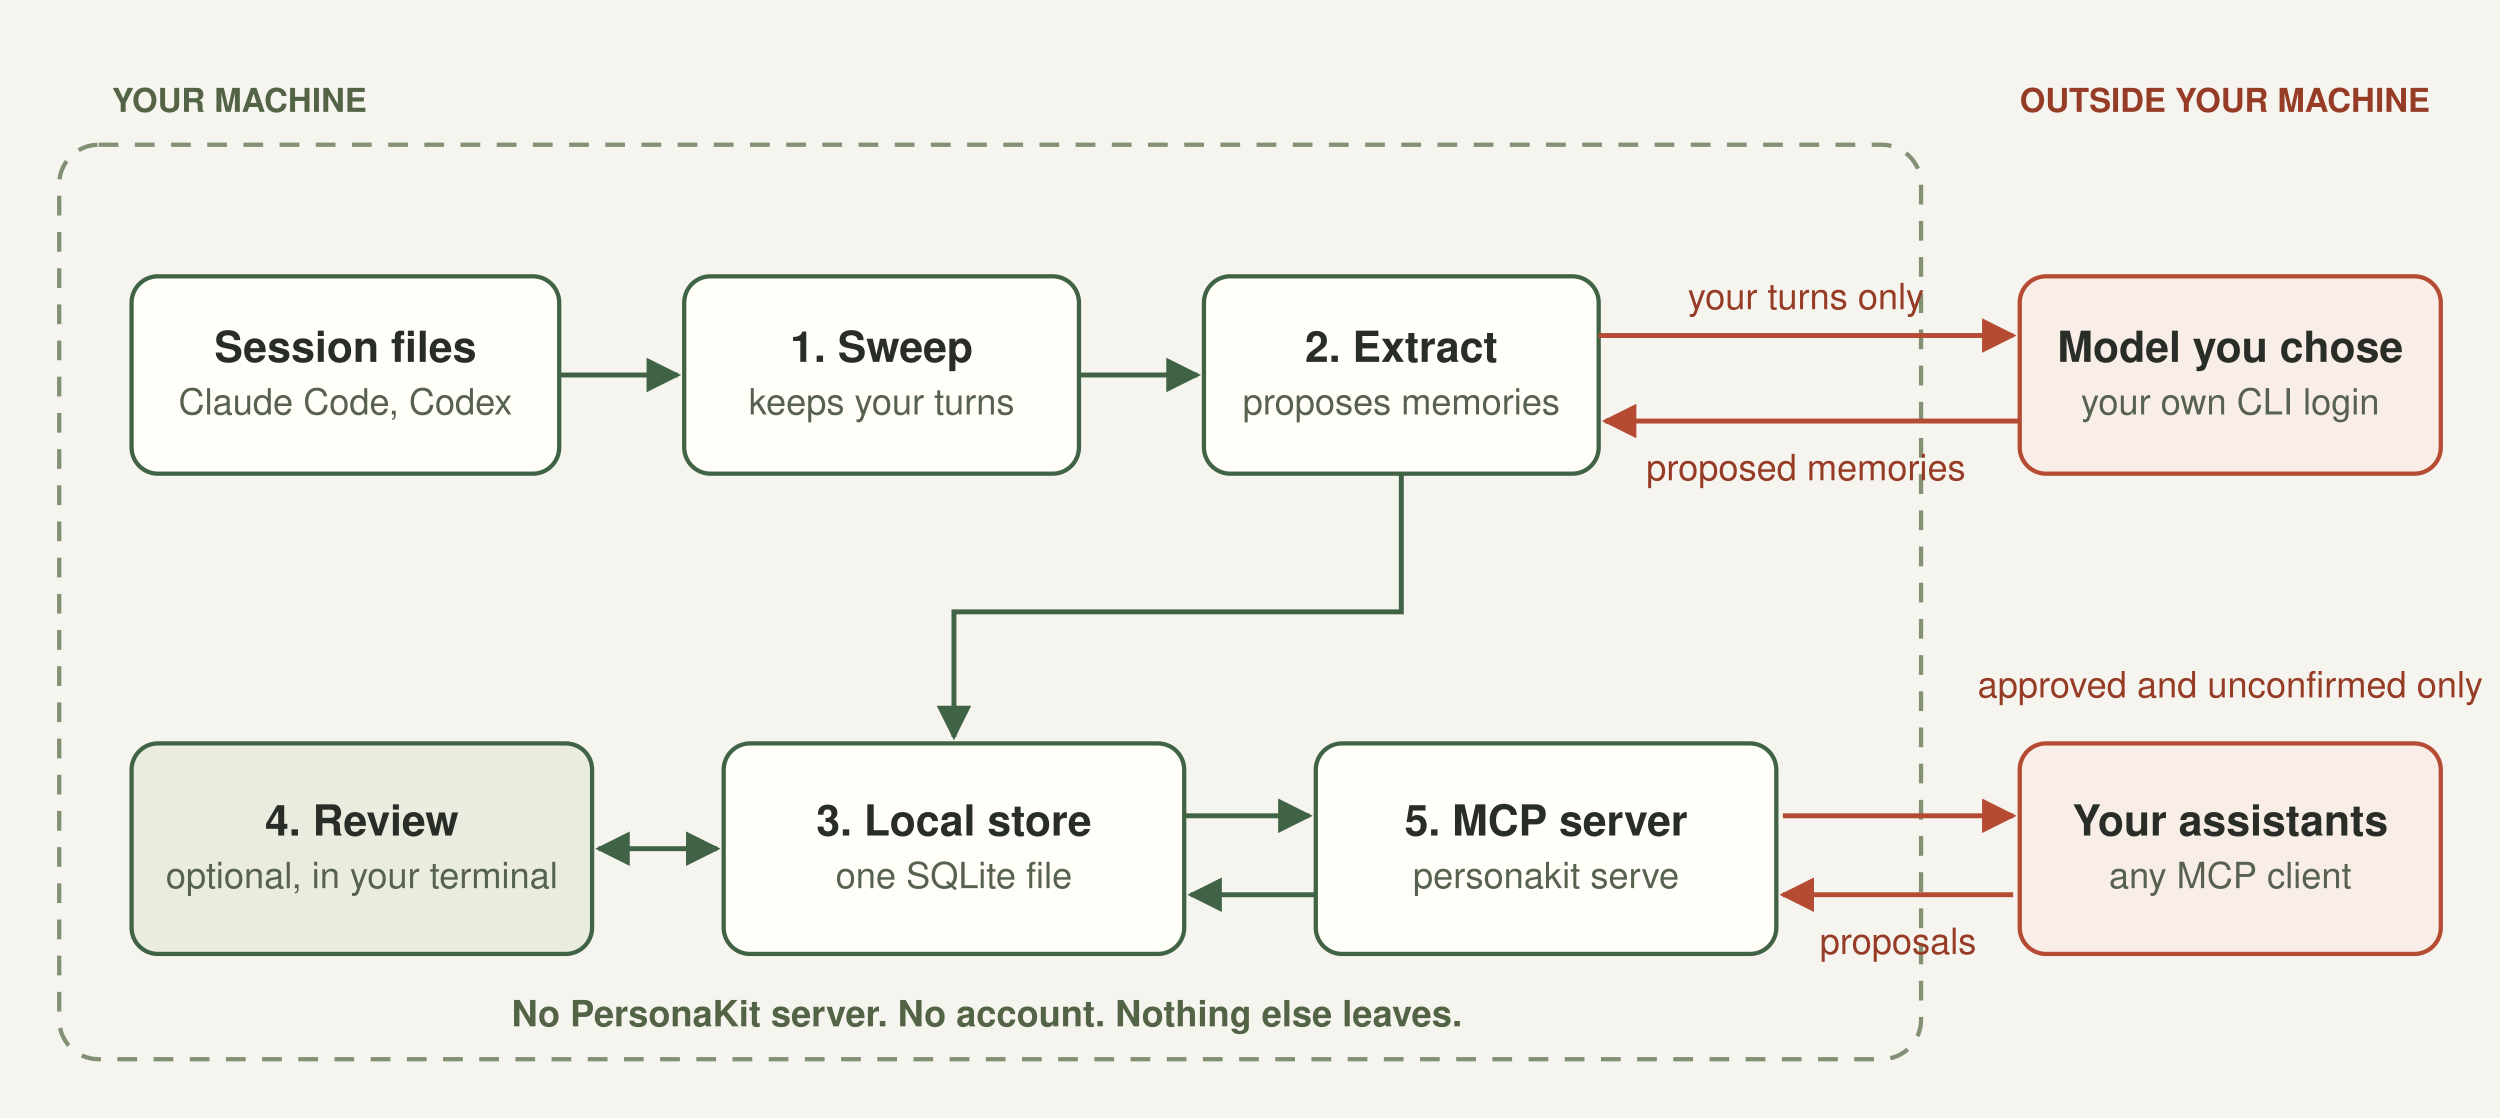
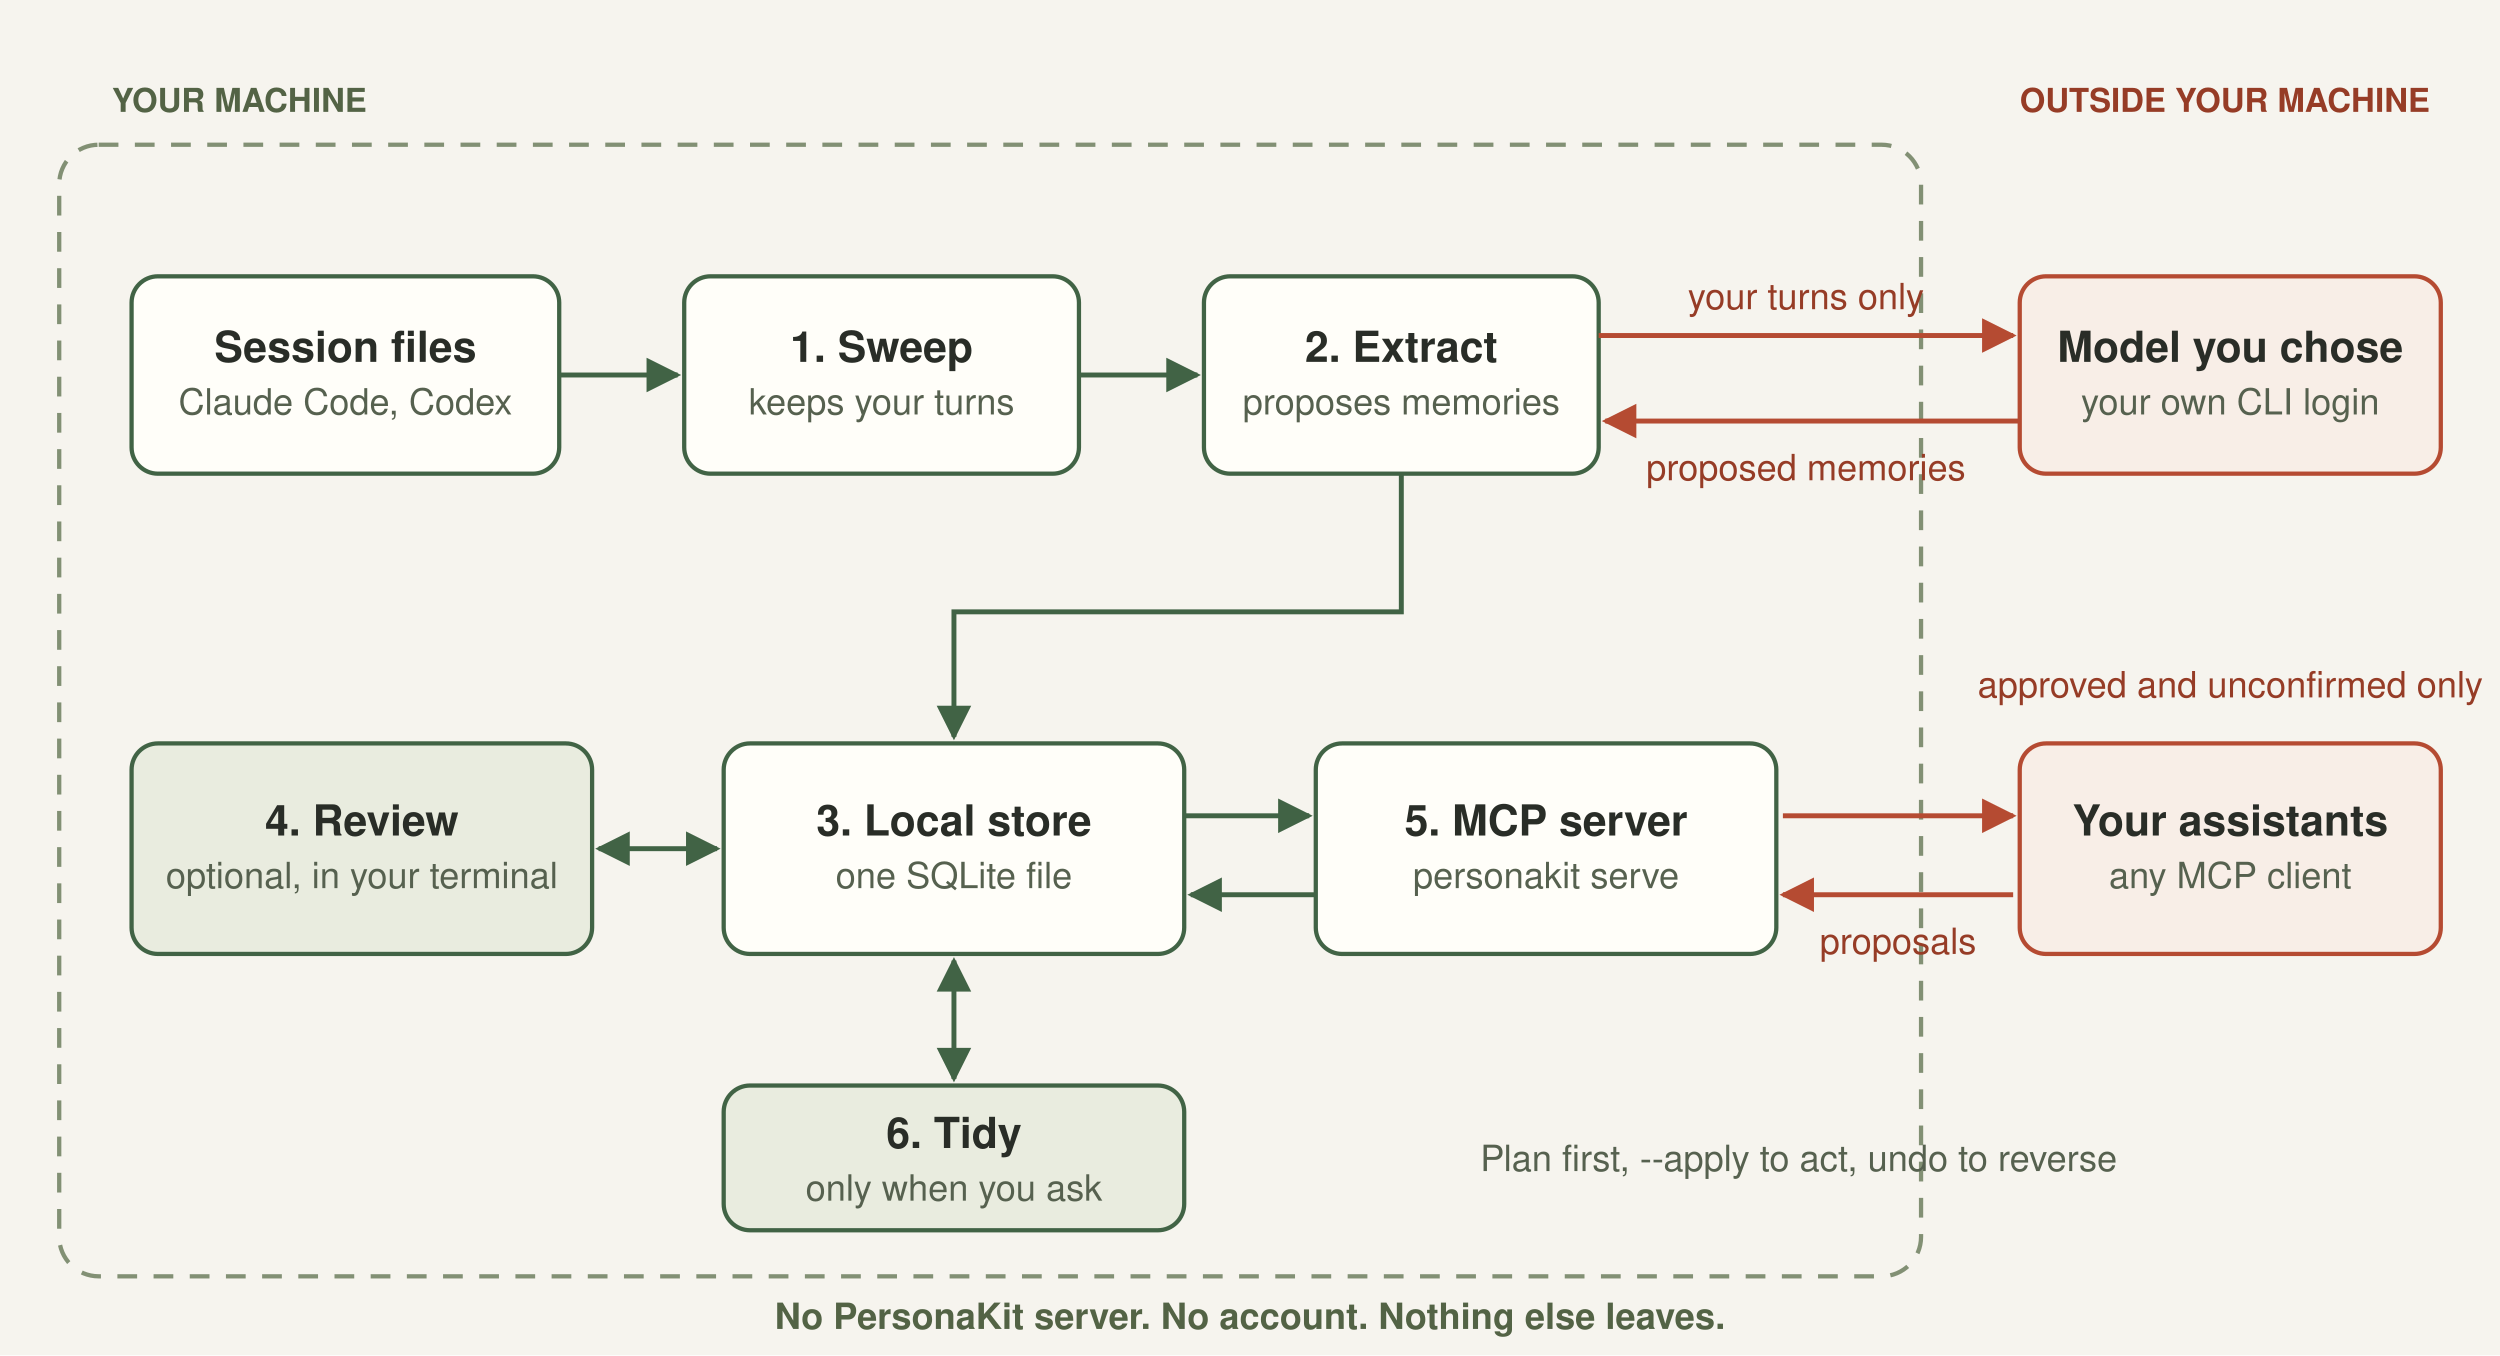
- <svg xmlns="http://www.w3.org/2000/svg" viewBox="0 0 760 340" role="img" aria-labelledby="t d" font-family="-apple-system, 'Segoe UI', Helvetica, Arial, sans-serif">
+ <svg xmlns="http://www.w3.org/2000/svg" viewBox="0 0 760 412" role="img" aria-labelledby="t d" font-family="-apple-system, 'Segoe UI', Helvetica, Arial, sans-serif">
  <defs>
    <marker id="a" viewBox="0 0 10 10" refX="9" refY="5" markerWidth="7" markerHeight="7" orient="auto-start-reverse">
      <path d="M0 0L10 5L0 10z" fill="#416345" />
    </marker>
    <marker id="r" viewBox="0 0 10 10" refX="9" refY="5" markerWidth="7" markerHeight="7" orient="auto-start-reverse">
      <path d="M0 0L10 5L0 10z" fill="#b54b32" />
    </marker>
  </defs>
-   <rect width="760" height="340" fill="#f6f4ee" />
-   <rect x="18" y="44" width="566" height="278" rx="12" fill="none" stroke="#829074" stroke-width="1.3" stroke-dasharray="6 5" />
+   <rect width="760" height="412" fill="#f6f4ee" />
+   <rect x="18" y="44" width="566" height="344" rx="12" fill="none" stroke="#829074" stroke-width="1.3" stroke-dasharray="6 5" />
  <text x="34" y="34" text-anchor="start" font-size="10" font-weight="700" fill="#536345">YOUR MACHINE</text>
  <text x="614" y="34" text-anchor="start" font-size="10" font-weight="700" fill="#963c26">OUTSIDE YOUR MACHINE</text>
  <rect x="40" y="84" width="130" height="60" rx="8" fill="#fffef9" stroke="#416345" stroke-width="1.3" />
  <text x="105.0" y="110.0" text-anchor="middle" font-size="13" font-weight="650" fill="#292d27">Session files</text>
  <text x="105.0" y="126.0" text-anchor="middle" font-size="11" fill="#56614f">Claude Code, Codex</text>
  <rect x="208" y="84" width="120" height="60" rx="8" fill="#fffef9" stroke="#416345" stroke-width="1.3" />
  <text x="268.0" y="110.0" text-anchor="middle" font-size="13" font-weight="650" fill="#292d27">1. Sweep</text>
  <text x="268.0" y="126.0" text-anchor="middle" font-size="11" fill="#56614f">keeps your turns</text>
  <rect x="366" y="84" width="120" height="60" rx="8" fill="#fffef9" stroke="#416345" stroke-width="1.3" />
  <text x="426.0" y="110.0" text-anchor="middle" font-size="13" font-weight="650" fill="#292d27">2. Extract</text>
  <text x="426.0" y="126.0" text-anchor="middle" font-size="11" fill="#56614f">proposes memories</text>
  <rect x="614" y="84" width="128" height="60" rx="8" fill="#f8eee7" stroke="#b54b32" stroke-width="1.3" />
  <text x="678.0" y="110.0" text-anchor="middle" font-size="13" font-weight="650" fill="#292d27">Model you chose</text>
  <text x="678.0" y="126.0" text-anchor="middle" font-size="11" fill="#56614f">your own CLI login</text>
  <path d="M170 114H206" fill="none" stroke="#416345" stroke-width="1.5" marker-end="url(#a)" />
  <path d="M328 114H364" fill="none" stroke="#416345" stroke-width="1.5" marker-end="url(#a)" />
  <path d="M486 102H612" fill="none" stroke="#b54b32" stroke-width="1.5" marker-end="url(#r)" />
  <text x="549" y="94" text-anchor="middle" font-size="11" font-weight="400" fill="#963c26">your turns only</text>
  <path d="M614 128H488" fill="none" stroke="#b54b32" stroke-width="1.5" marker-end="url(#r)" />
  <text x="549" y="146" text-anchor="middle" font-size="11" font-weight="400" fill="#963c26">proposed memories</text>
  <path d="M426 144V186H290V224" fill="none" stroke="#416345" stroke-width="1.5" marker-end="url(#a)" />
  <rect x="40" y="226" width="140" height="64" rx="8" fill="#e9ecdf" stroke="#416345" stroke-width="1.3" />
  <text x="110.0" y="254.0" text-anchor="middle" font-size="13" font-weight="650" fill="#292d27">4. Review</text>
  <text x="110.0" y="270.0" text-anchor="middle" font-size="11" fill="#56614f">optional, in your terminal</text>
  <rect x="220" y="226" width="140" height="64" rx="8" fill="#fffef9" stroke="#416345" stroke-width="1.3" />
  <text x="290.0" y="254.0" text-anchor="middle" font-size="13" font-weight="650" fill="#292d27">3. Local store</text>
  <text x="290.0" y="270.0" text-anchor="middle" font-size="11" fill="#56614f">one SQLite file</text>
  <rect x="400" y="226" width="140" height="64" rx="8" fill="#fffef9" stroke="#416345" stroke-width="1.3" />
  <text x="470.0" y="254.0" text-anchor="middle" font-size="13" font-weight="650" fill="#292d27">5. MCP server</text>
  <text x="470.0" y="270.0" text-anchor="middle" font-size="11" fill="#56614f">personakit serve</text>
  <rect x="614" y="226" width="128" height="64" rx="8" fill="#f8eee7" stroke="#b54b32" stroke-width="1.3" />
  <text x="678.0" y="254.0" text-anchor="middle" font-size="13" font-weight="650" fill="#292d27">Your assistants</text>
  <text x="678.0" y="270.0" text-anchor="middle" font-size="11" fill="#56614f">any MCP client</text>
  <path d="M182 258H218" fill="none" stroke="#416345" stroke-width="1.5" marker-end="url(#a)" marker-start="url(#a)" />
  <path d="M360 248H398" fill="none" stroke="#416345" stroke-width="1.5" marker-end="url(#a)" />
  <path d="M542 248H612" fill="none" stroke="#b54b32" stroke-width="1.5" marker-end="url(#r)" />
  <text x="678" y="212" text-anchor="middle" font-size="11" font-weight="400" fill="#963c26">approved and unconfirmed only</text>
  <path d="M612 272H542" fill="none" stroke="#b54b32" stroke-width="1.5" marker-end="url(#r)" />
  <text x="577" y="290" text-anchor="middle" font-size="11" font-weight="400" fill="#963c26">proposals</text>
  <path d="M400 272H362" fill="none" stroke="#416345" stroke-width="1.5" marker-end="url(#a)" />
-   <text x="300" y="312" text-anchor="middle" font-size="11" font-weight="650" fill="#536345">No PersonaKit server. No account. Nothing else leaves.</text>
+   <path d="M290 292V328" fill="none" stroke="#416345" stroke-width="1.5" marker-end="url(#a)" marker-start="url(#a)" />
+   <rect x="220" y="330" width="140" height="44" rx="8" fill="#e9ecdf" stroke="#416345" stroke-width="1.3" />
+   <text x="290.0" y="349.0" text-anchor="middle" font-size="13" font-weight="650" fill="#292d27">6. Tidy</text>
+   <text x="290.0" y="365.0" text-anchor="middle" font-size="11" fill="#56614f">only when you ask</text>
+   <text x="450" y="356" text-anchor="start" font-size="11" font-weight="400" fill="#56614f">Plan first, --apply to act, undo to reverse</text>
+   <text x="380" y="404" text-anchor="middle" font-size="11" font-weight="650" fill="#536345">No PersonaKit server. No account. Nothing else leaves.</text>
</svg>
